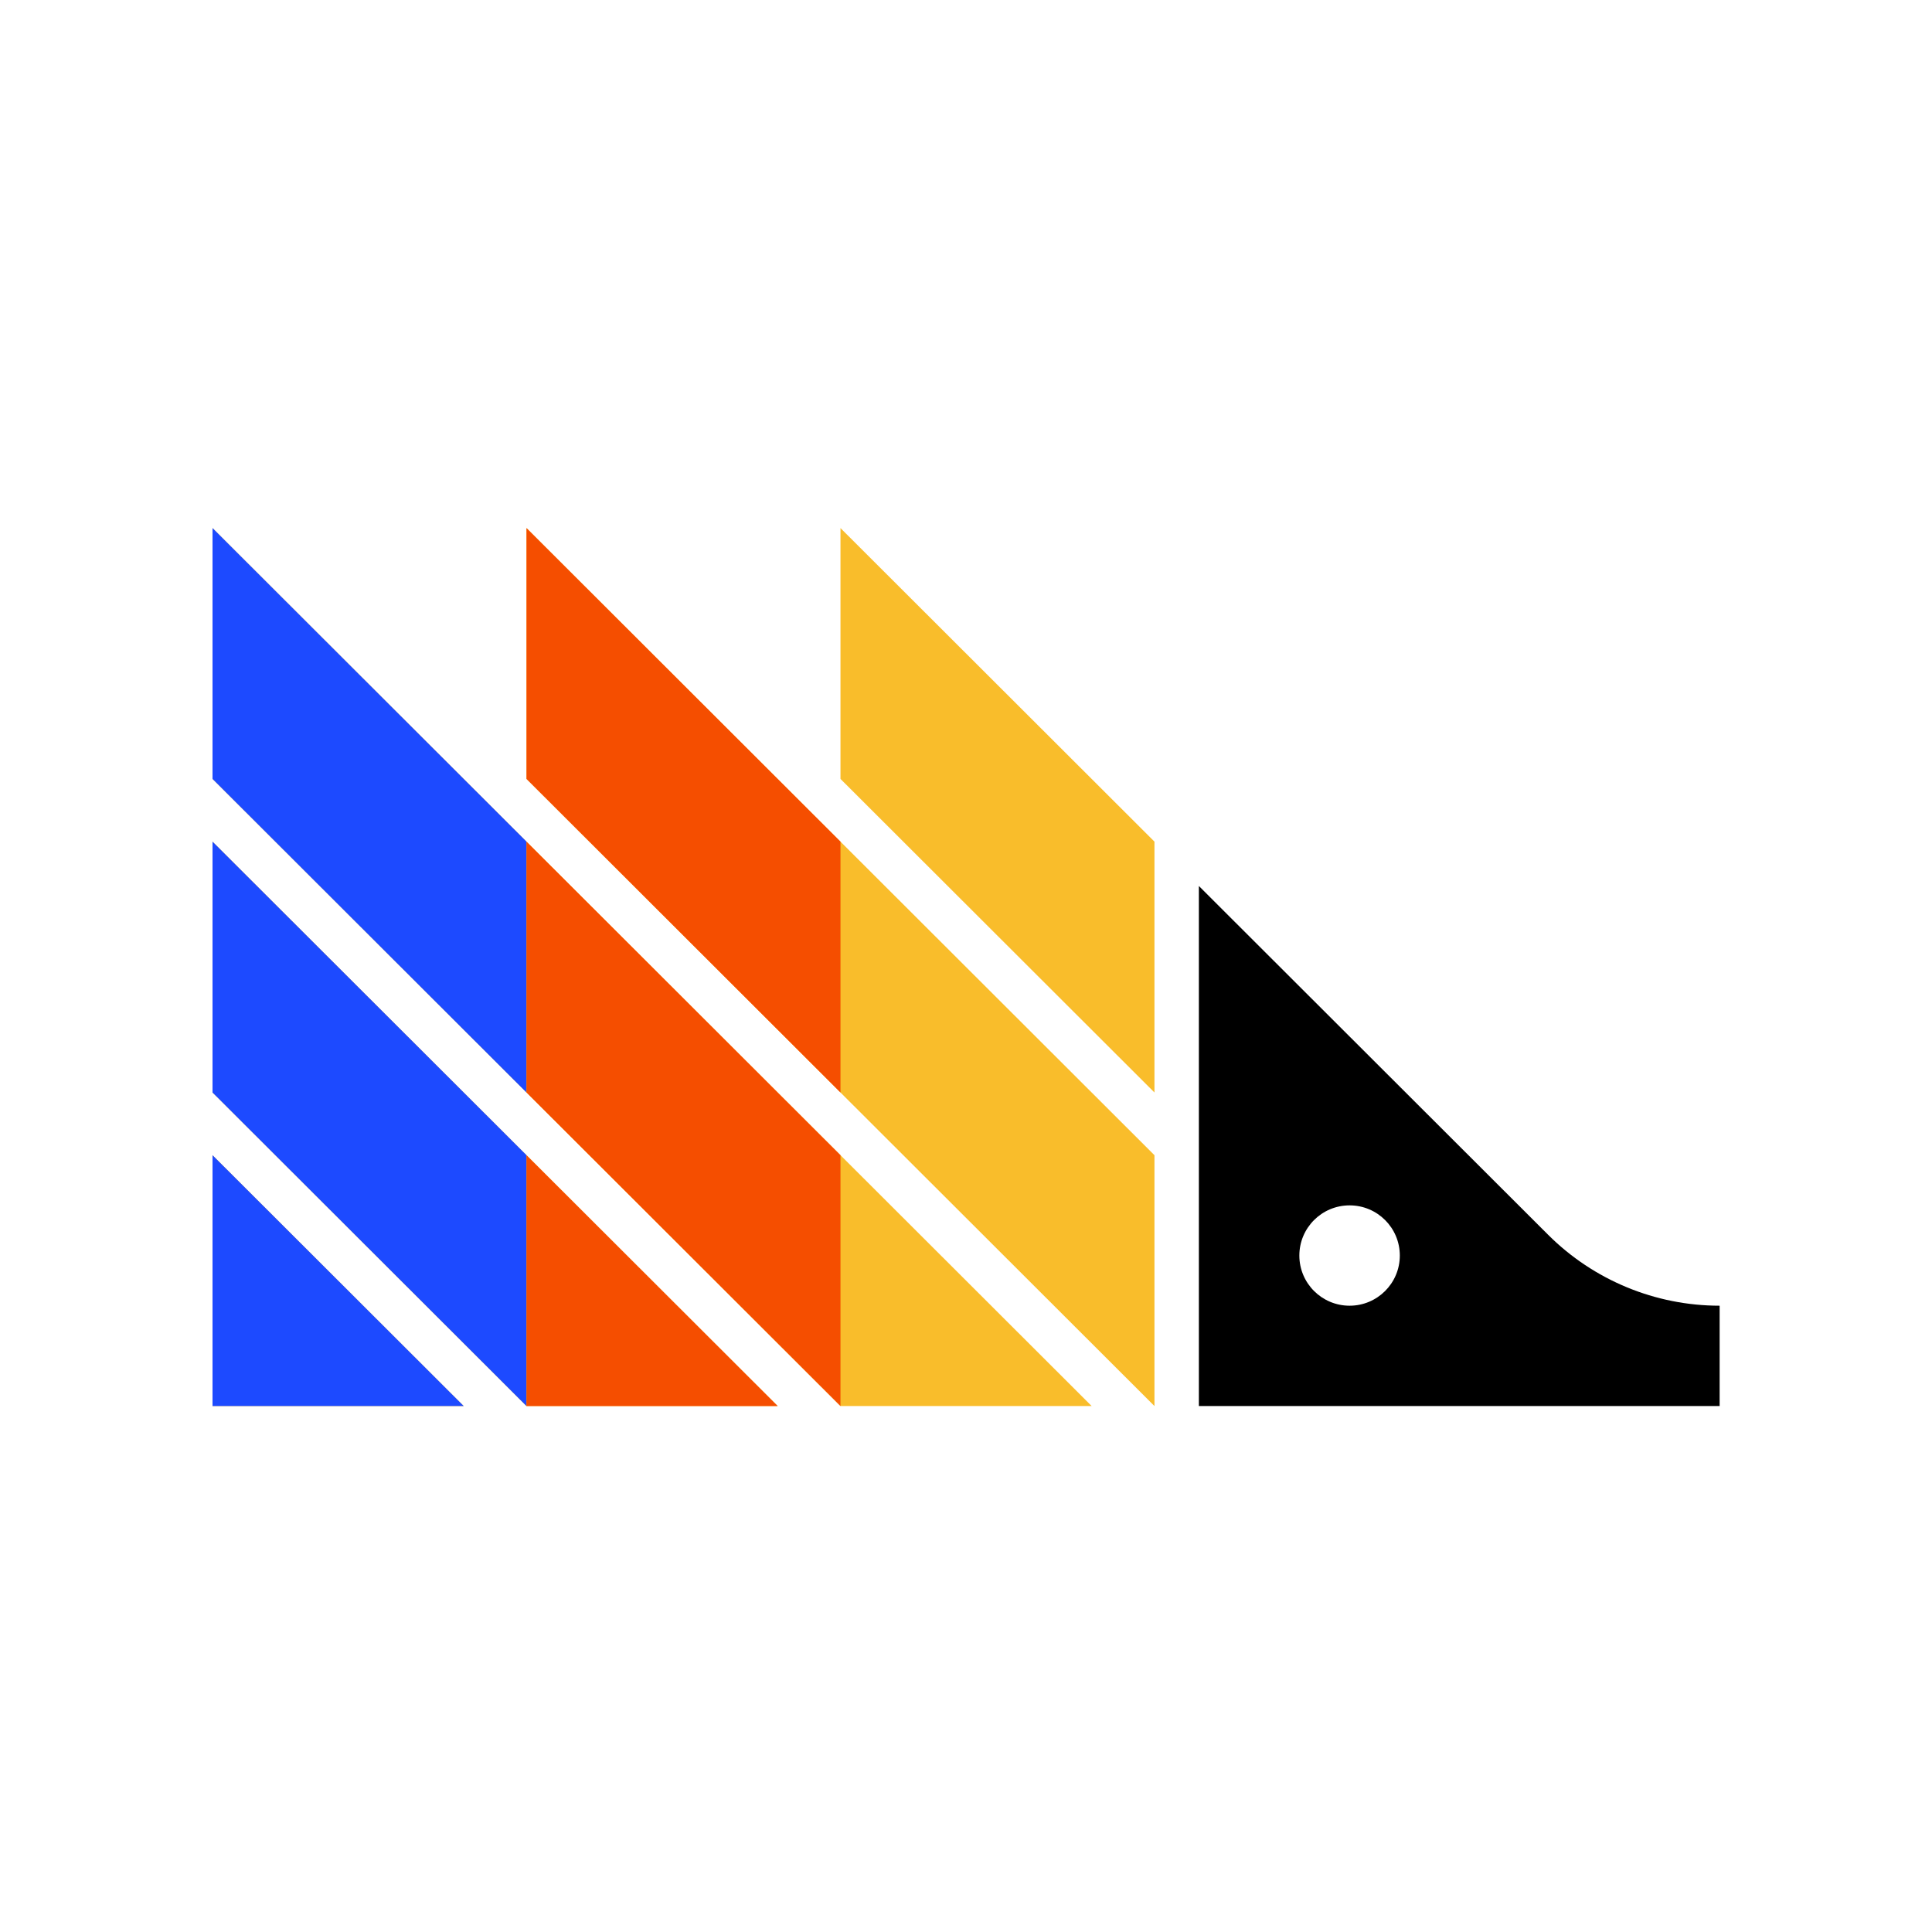
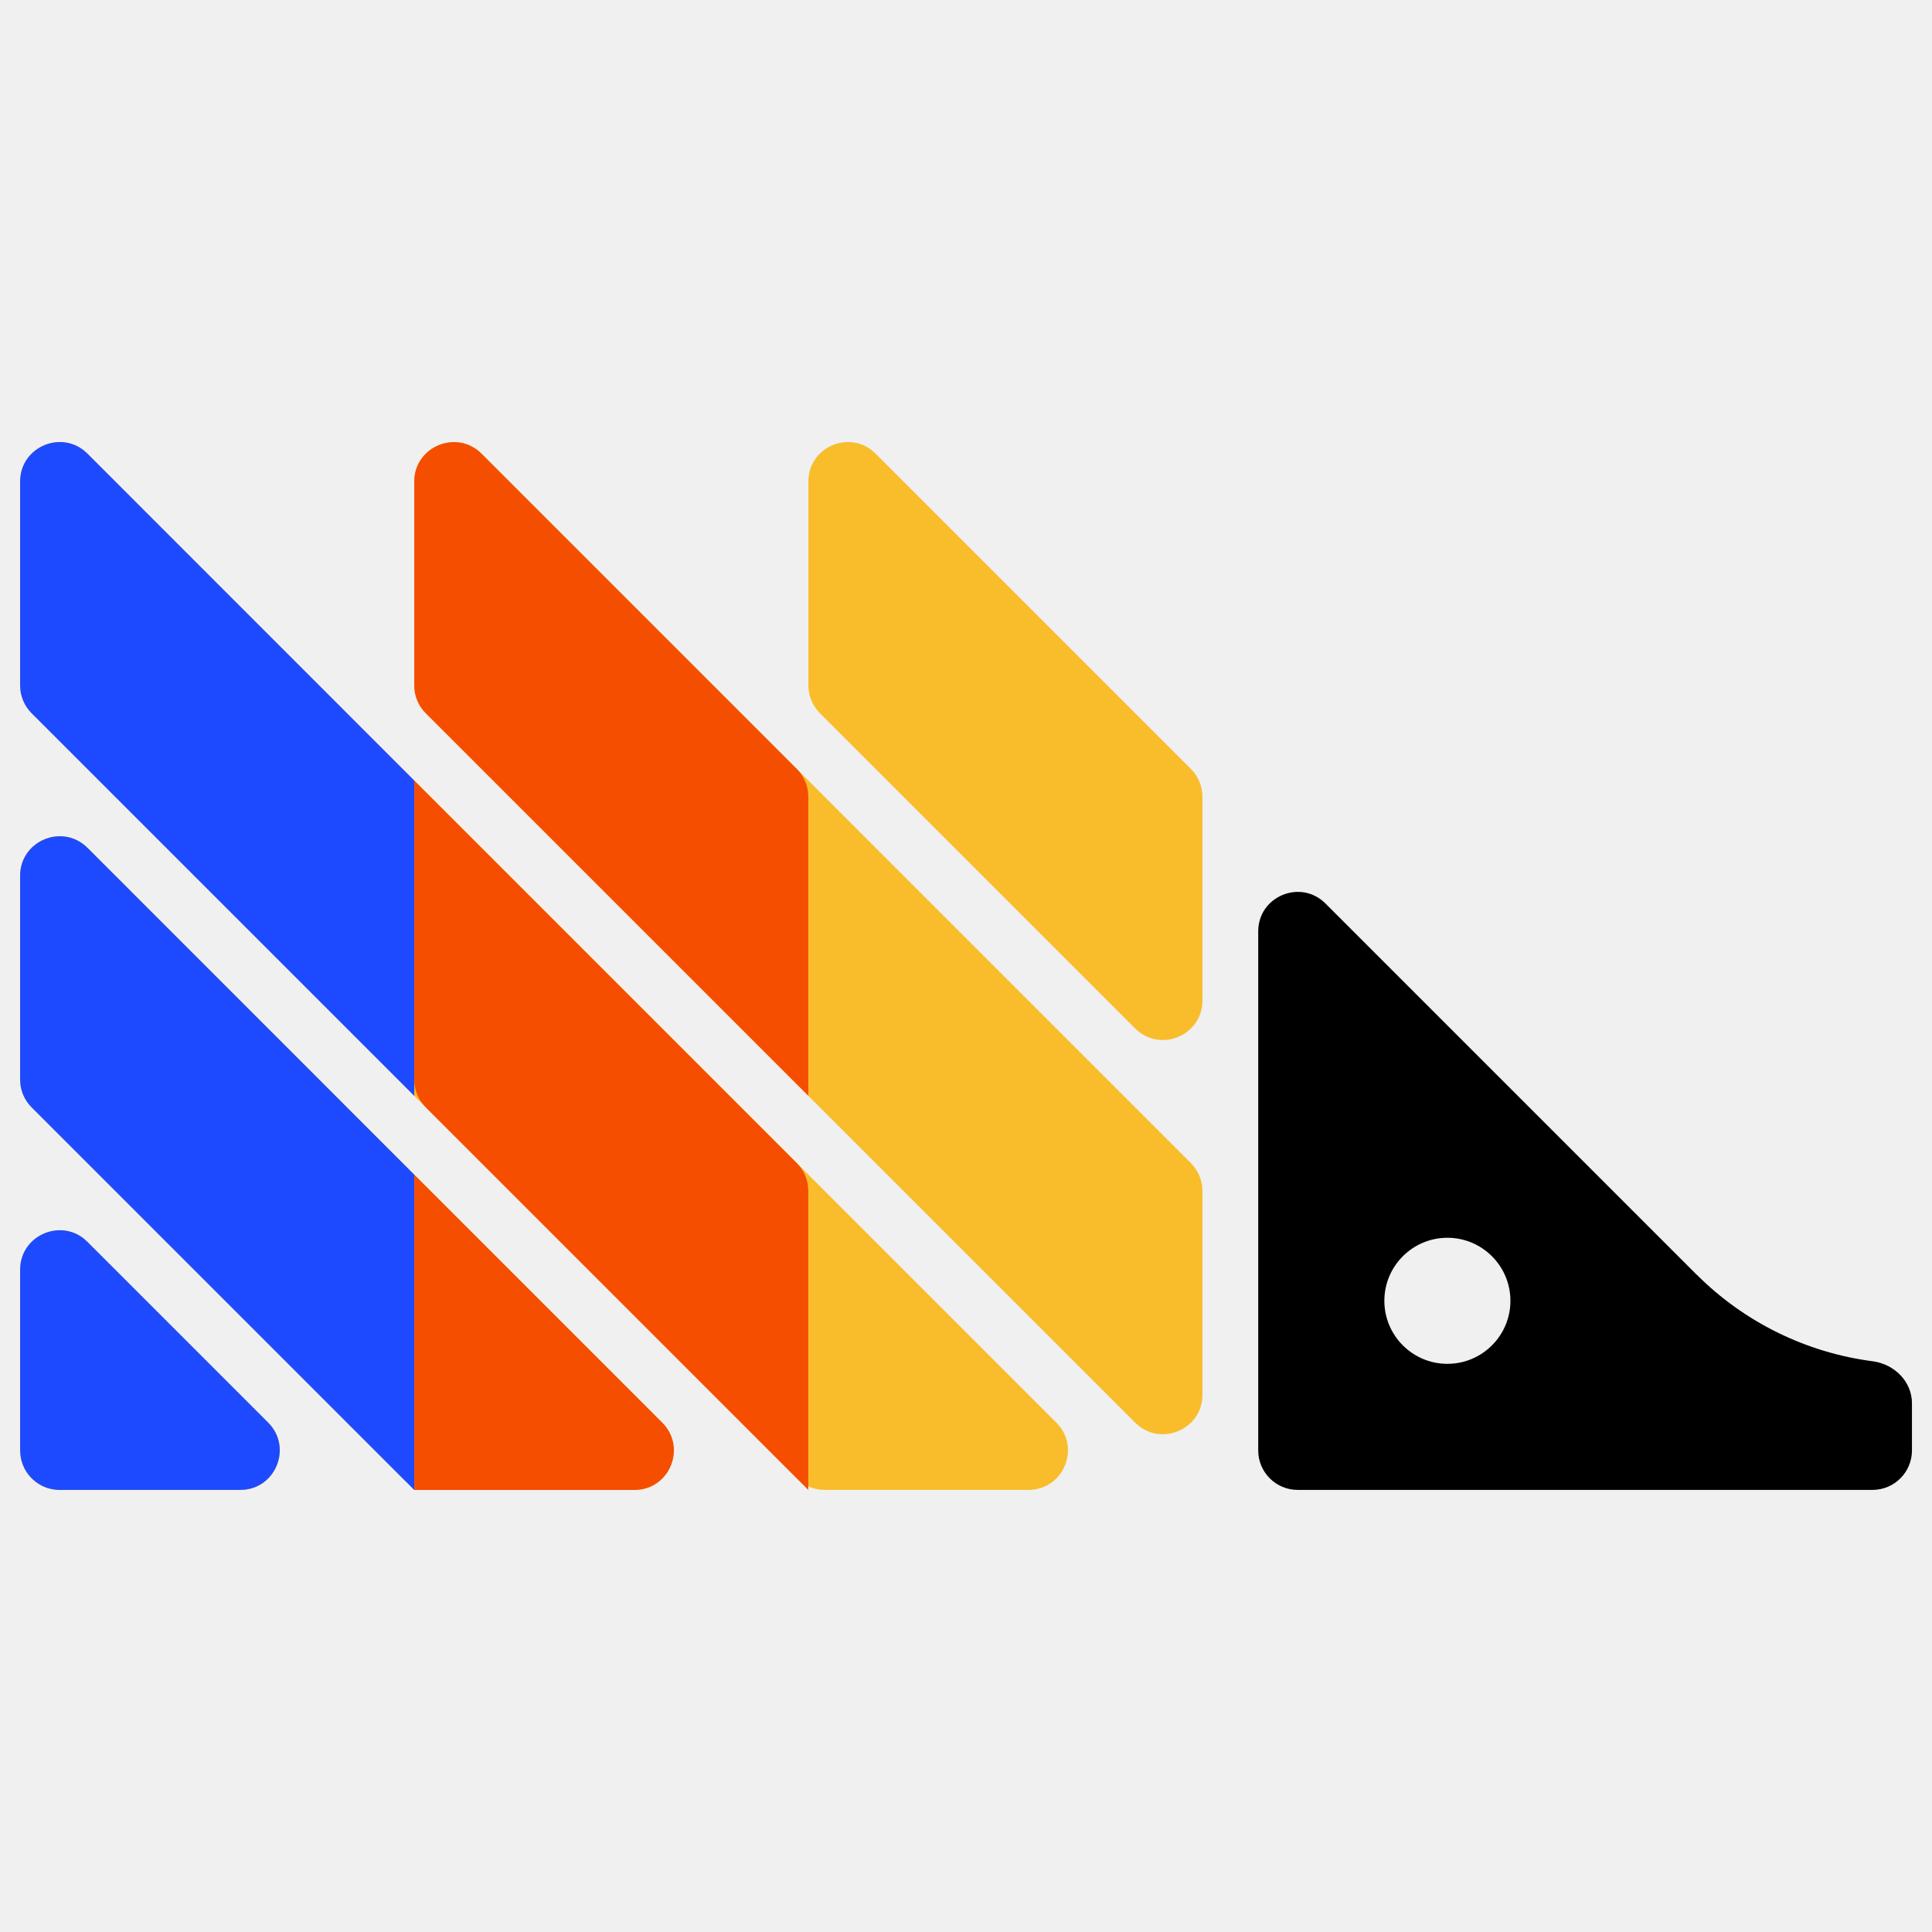
- <svg xmlns="http://www.w3.org/2000/svg" width="300" height="300" fill="none">
-   <path fill="#fff" d="M0 0h300v300H0z" />
-   <path fill="#F9BD2B" d="m33 179.379 39.004 38.951H33zm0-9.738 48.755 48.689h39.004L33 130.689zm0-48.69 97.51 97.379h39.003L33 82zm48.755 0 97.509 97.379v-38.951L81.754 82zM130.51 82v38.951l48.754 48.69v-38.952z" />
-   <path fill="#000" d="M267.023 202.75a37.7 37.7 0 0 1-26.632-11.016l-54.231-54.158v80.754h80.863z" />
-   <path fill="#fff" d="M209.563 202.75c4.308 0 7.8-3.488 7.8-7.791 0-4.302-3.492-7.79-7.8-7.79-4.309 0-7.801 3.488-7.801 7.79 0 4.303 3.492 7.791 7.801 7.791" />
-   <path fill="#1D4AFF" d="M33 218.33h39.004L33 179.379zm48.755-87.641L33 82v38.951l48.755 48.69zm-48.755 0v38.952l48.755 48.689v-38.951z" />
-   <path fill="#F54E00" d="M130.51 130.689 81.755 82v38.951l48.755 48.69zM81.755 218.33h39.004l-39.004-38.951zm0-87.641v38.952l48.755 48.689v-38.951z" />
+ <svg xmlns="http://www.w3.org/2000/svg" fill="none" viewBox="0 0 24 24" id="Posthog-Icon--Streamline-Svg-Logos" height="24" width="24">
+   <path fill="#f9bd2b" d="M0.25 15.774c0 -0.436 0.528 -0.655 0.836 -0.346l2.245 2.245c0.309 0.309 0.09 0.836 -0.346 0.836H0.74C0.469 18.508 0.25 18.289 0.25 18.019v-2.245Zm0 -2.364c0 0.13 0.052 0.254 0.143 0.346L5.002 18.365c0.092 0.092 0.216 0.143 0.346 0.143h2.531c0.436 0 0.655 -0.527 0.346 -0.836L1.086 10.532C0.778 10.223 0.25 10.442 0.25 10.878v2.531Zm0 -4.896c0 0.13 0.052 0.254 0.143 0.346l9.505 9.505c0.092 0.092 0.216 0.143 0.346 0.143H12.776c0.436 0 0.655 -0.527 0.346 -0.836L1.086 5.636C0.778 5.327 0.25 5.546 0.25 5.982v2.531Zm4.896 0c0 0.13 0.052 0.254 0.143 0.346L14.101 17.672c0.309 0.309 0.836 0.09 0.836 -0.346v-2.531c0 -0.13 -0.052 -0.254 -0.143 -0.346L5.982 5.636c-0.309 -0.309 -0.836 -0.09 -0.836 0.346v2.531ZM10.878 5.636c-0.309 -0.309 -0.836 -0.09 -0.836 0.346v2.531c0 0.13 0.052 0.254 0.143 0.346l3.916 3.916c0.309 0.309 0.836 0.09 0.836 -0.346v-2.531c0 -0.13 -0.052 -0.254 -0.143 -0.346L10.878 5.636Z" stroke-width="0.25" />
+   <path fill="#000000" d="M21.076 15.834 16.466 11.224c-0.309 -0.309 -0.836 -0.09 -0.836 0.346v6.448c0 0.27 0.219 0.49 0.49 0.49h7.141c0.27 0 0.49 -0.219 0.49 -0.49v-0.587c0 -0.27 -0.22 -0.486 -0.488 -0.521 -0.823 -0.107 -1.593 -0.483 -2.186 -1.076Zm-3.096 1.108c-0.432 0 -0.783 -0.351 -0.783 -0.783 0 -0.432 0.351 -0.783 0.783 -0.783 0.432 0 0.783 0.351 0.783 0.783 0 0.432 -0.351 0.783 -0.783 0.783Z" stroke-width="0.25" />
+   <path fill="#1d4aff" d="m1.045 15.39 0.041 0.037 2.245 2.245c0.295 0.295 0.108 0.791 -0.291 0.833l-0.056 0.003H0.74c-0.251 0 -0.458 -0.189 -0.486 -0.433L0.25 18.018v-2.245c0 -0.417 0.483 -0.635 0.795 -0.384Zm0 -4.896 0.041 0.037L5.146 14.592v3.917L0.393 13.756c-0.077 -0.077 -0.125 -0.176 -0.139 -0.282L0.25 13.41v-2.531c0 -0.417 0.483 -0.635 0.795 -0.384ZM0.25 5.982c0 -0.417 0.483 -0.635 0.795 -0.384l0.041 0.037L5.146 9.696v3.917L0.393 8.86c-0.077 -0.077 -0.125 -0.176 -0.139 -0.282L0.25 8.514v-2.531Z" stroke-width="0.25" />
+   <path fill="#f54e00" d="m5.146 9.696 4.752 4.752c0.077 0.077 0.125 0.176 0.139 0.282l0.004 0.064v3.714L5.289 13.756c-0.077 -0.077 -0.125 -0.176 -0.139 -0.282l-0.004 -0.064V9.696Zm0 4.896 3.081 3.081c0.295 0.295 0.108 0.791 -0.291 0.833l-0.056 0.003H5.146V14.592Zm0.795 -8.993 0.041 0.037 3.916 3.916c0.077 0.077 0.125 0.176 0.139 0.282l0.004 0.064v3.714L5.289 8.86c-0.077 -0.077 -0.125 -0.176 -0.139 -0.282l-0.004 -0.064v-2.531c0 -0.417 0.483 -0.635 0.795 -0.384Z" stroke-width="0.25" />
</svg>
